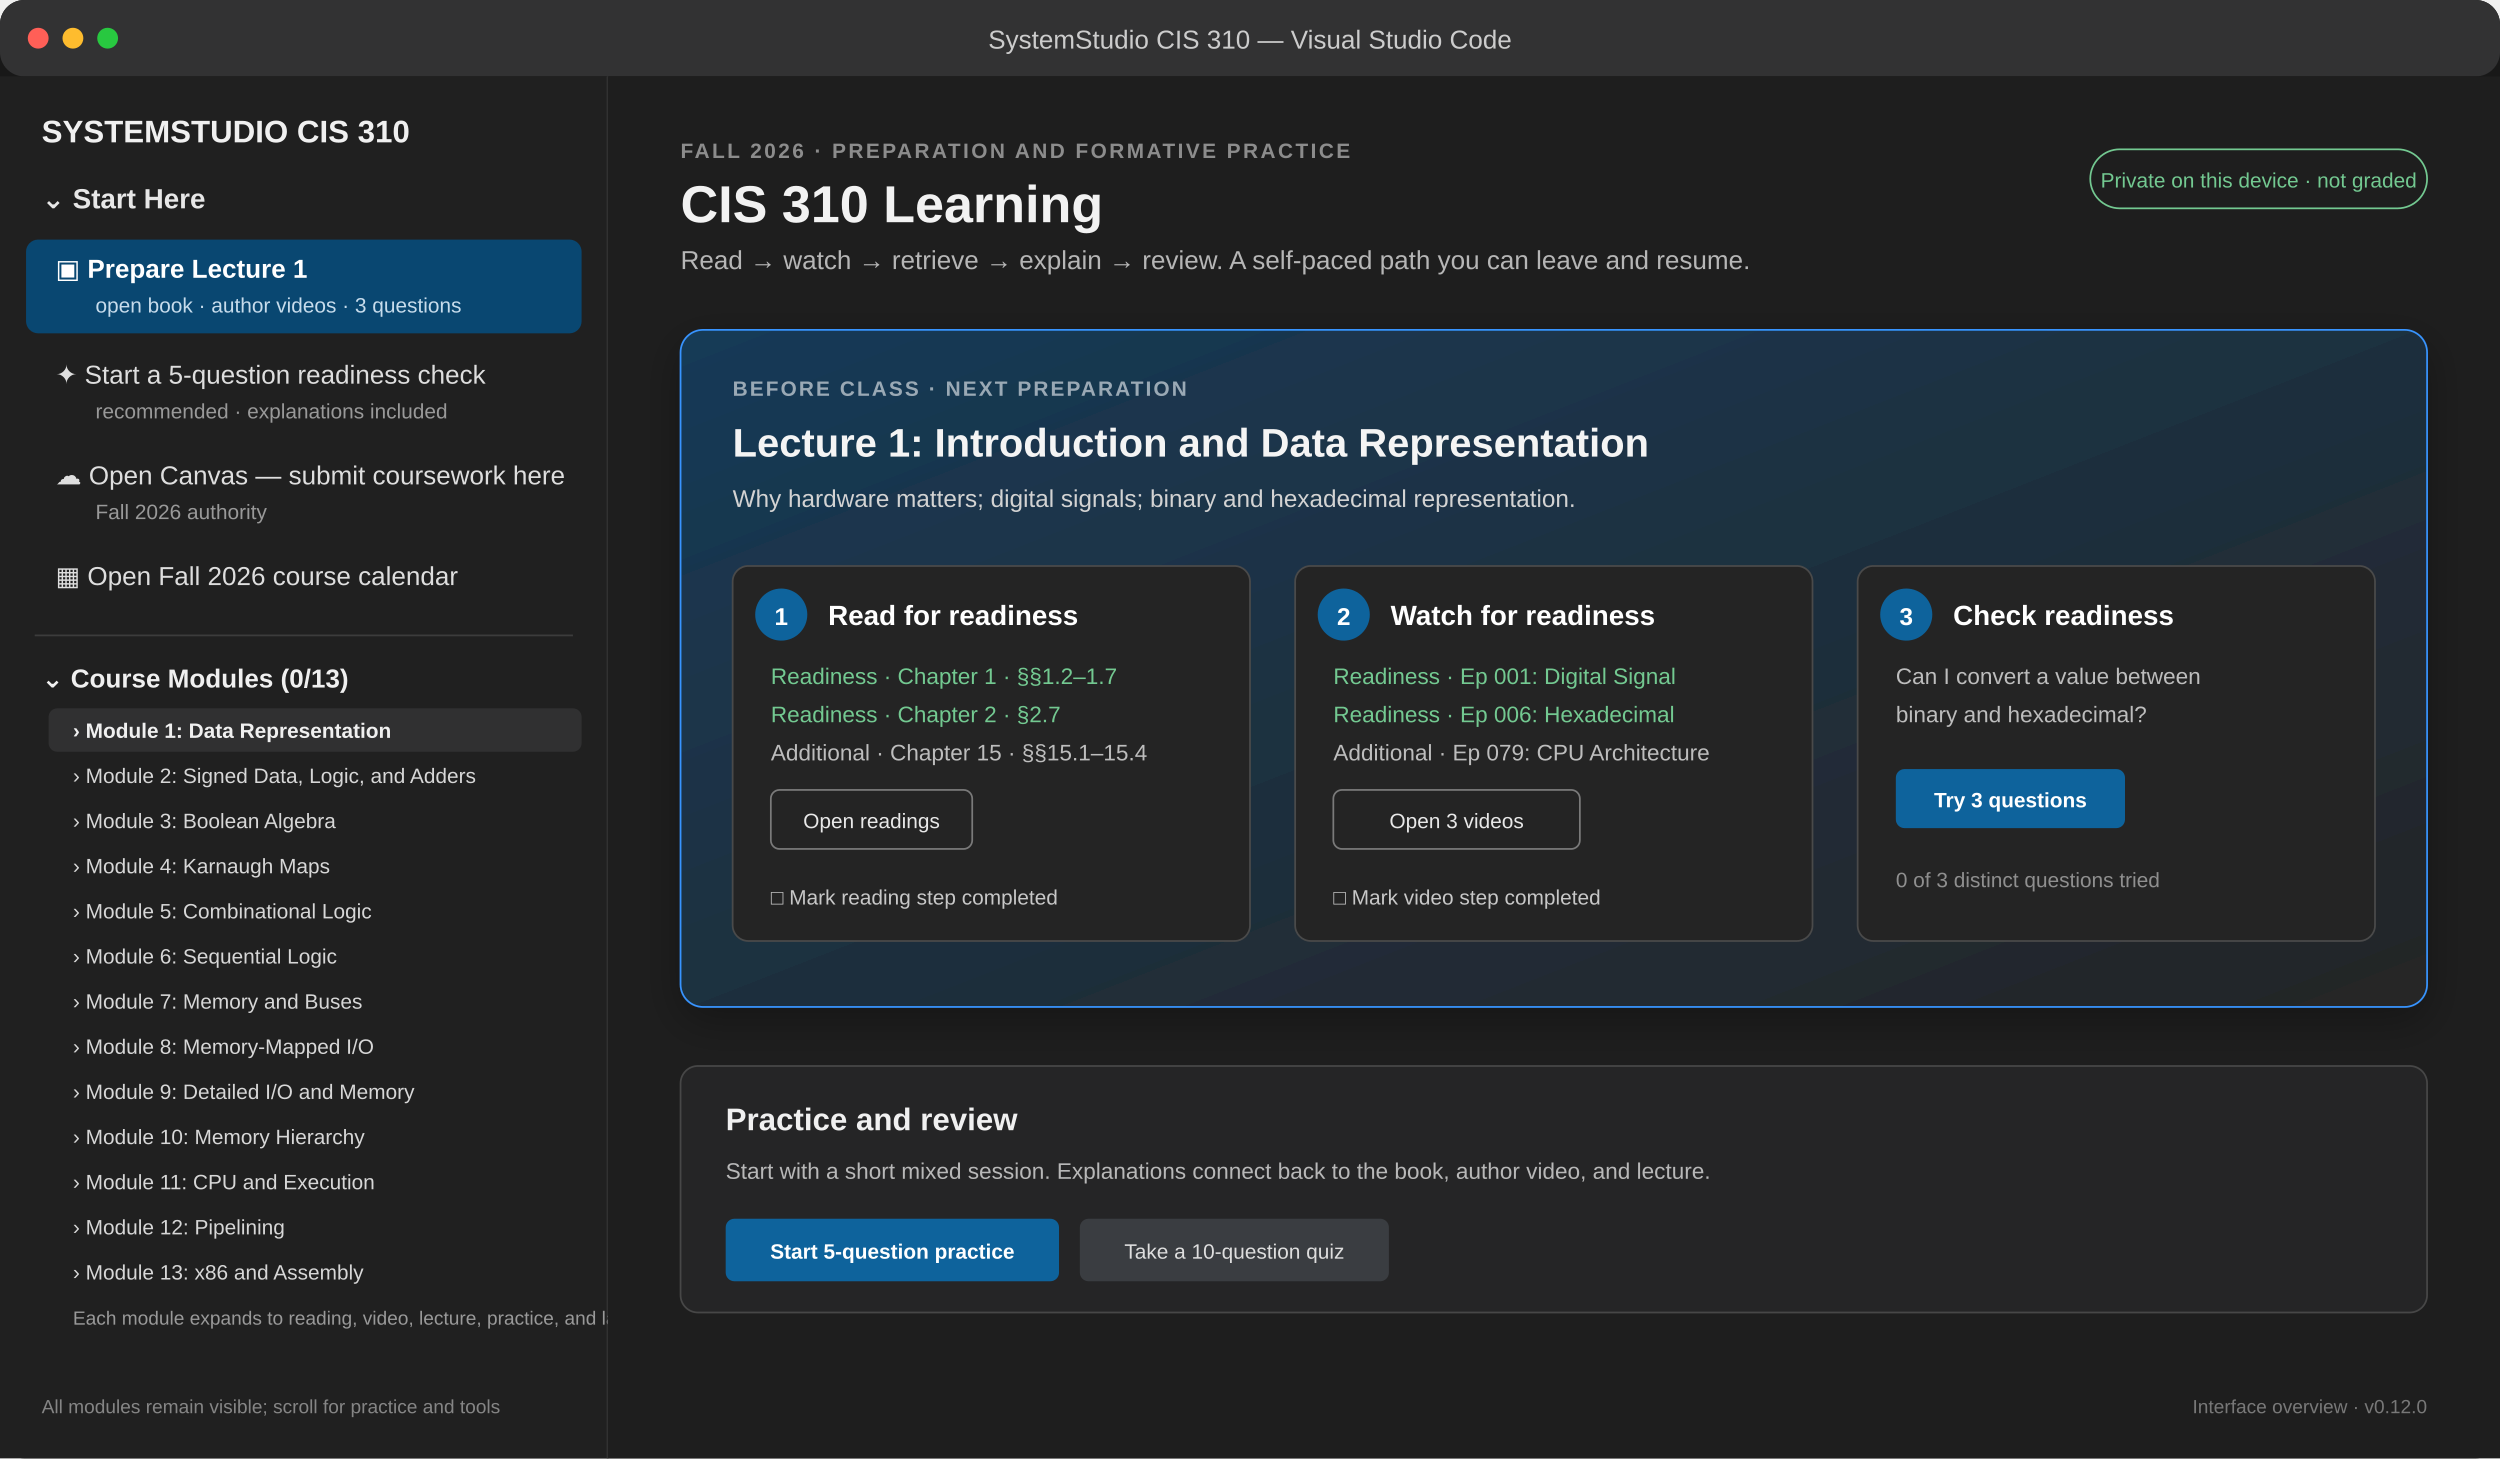
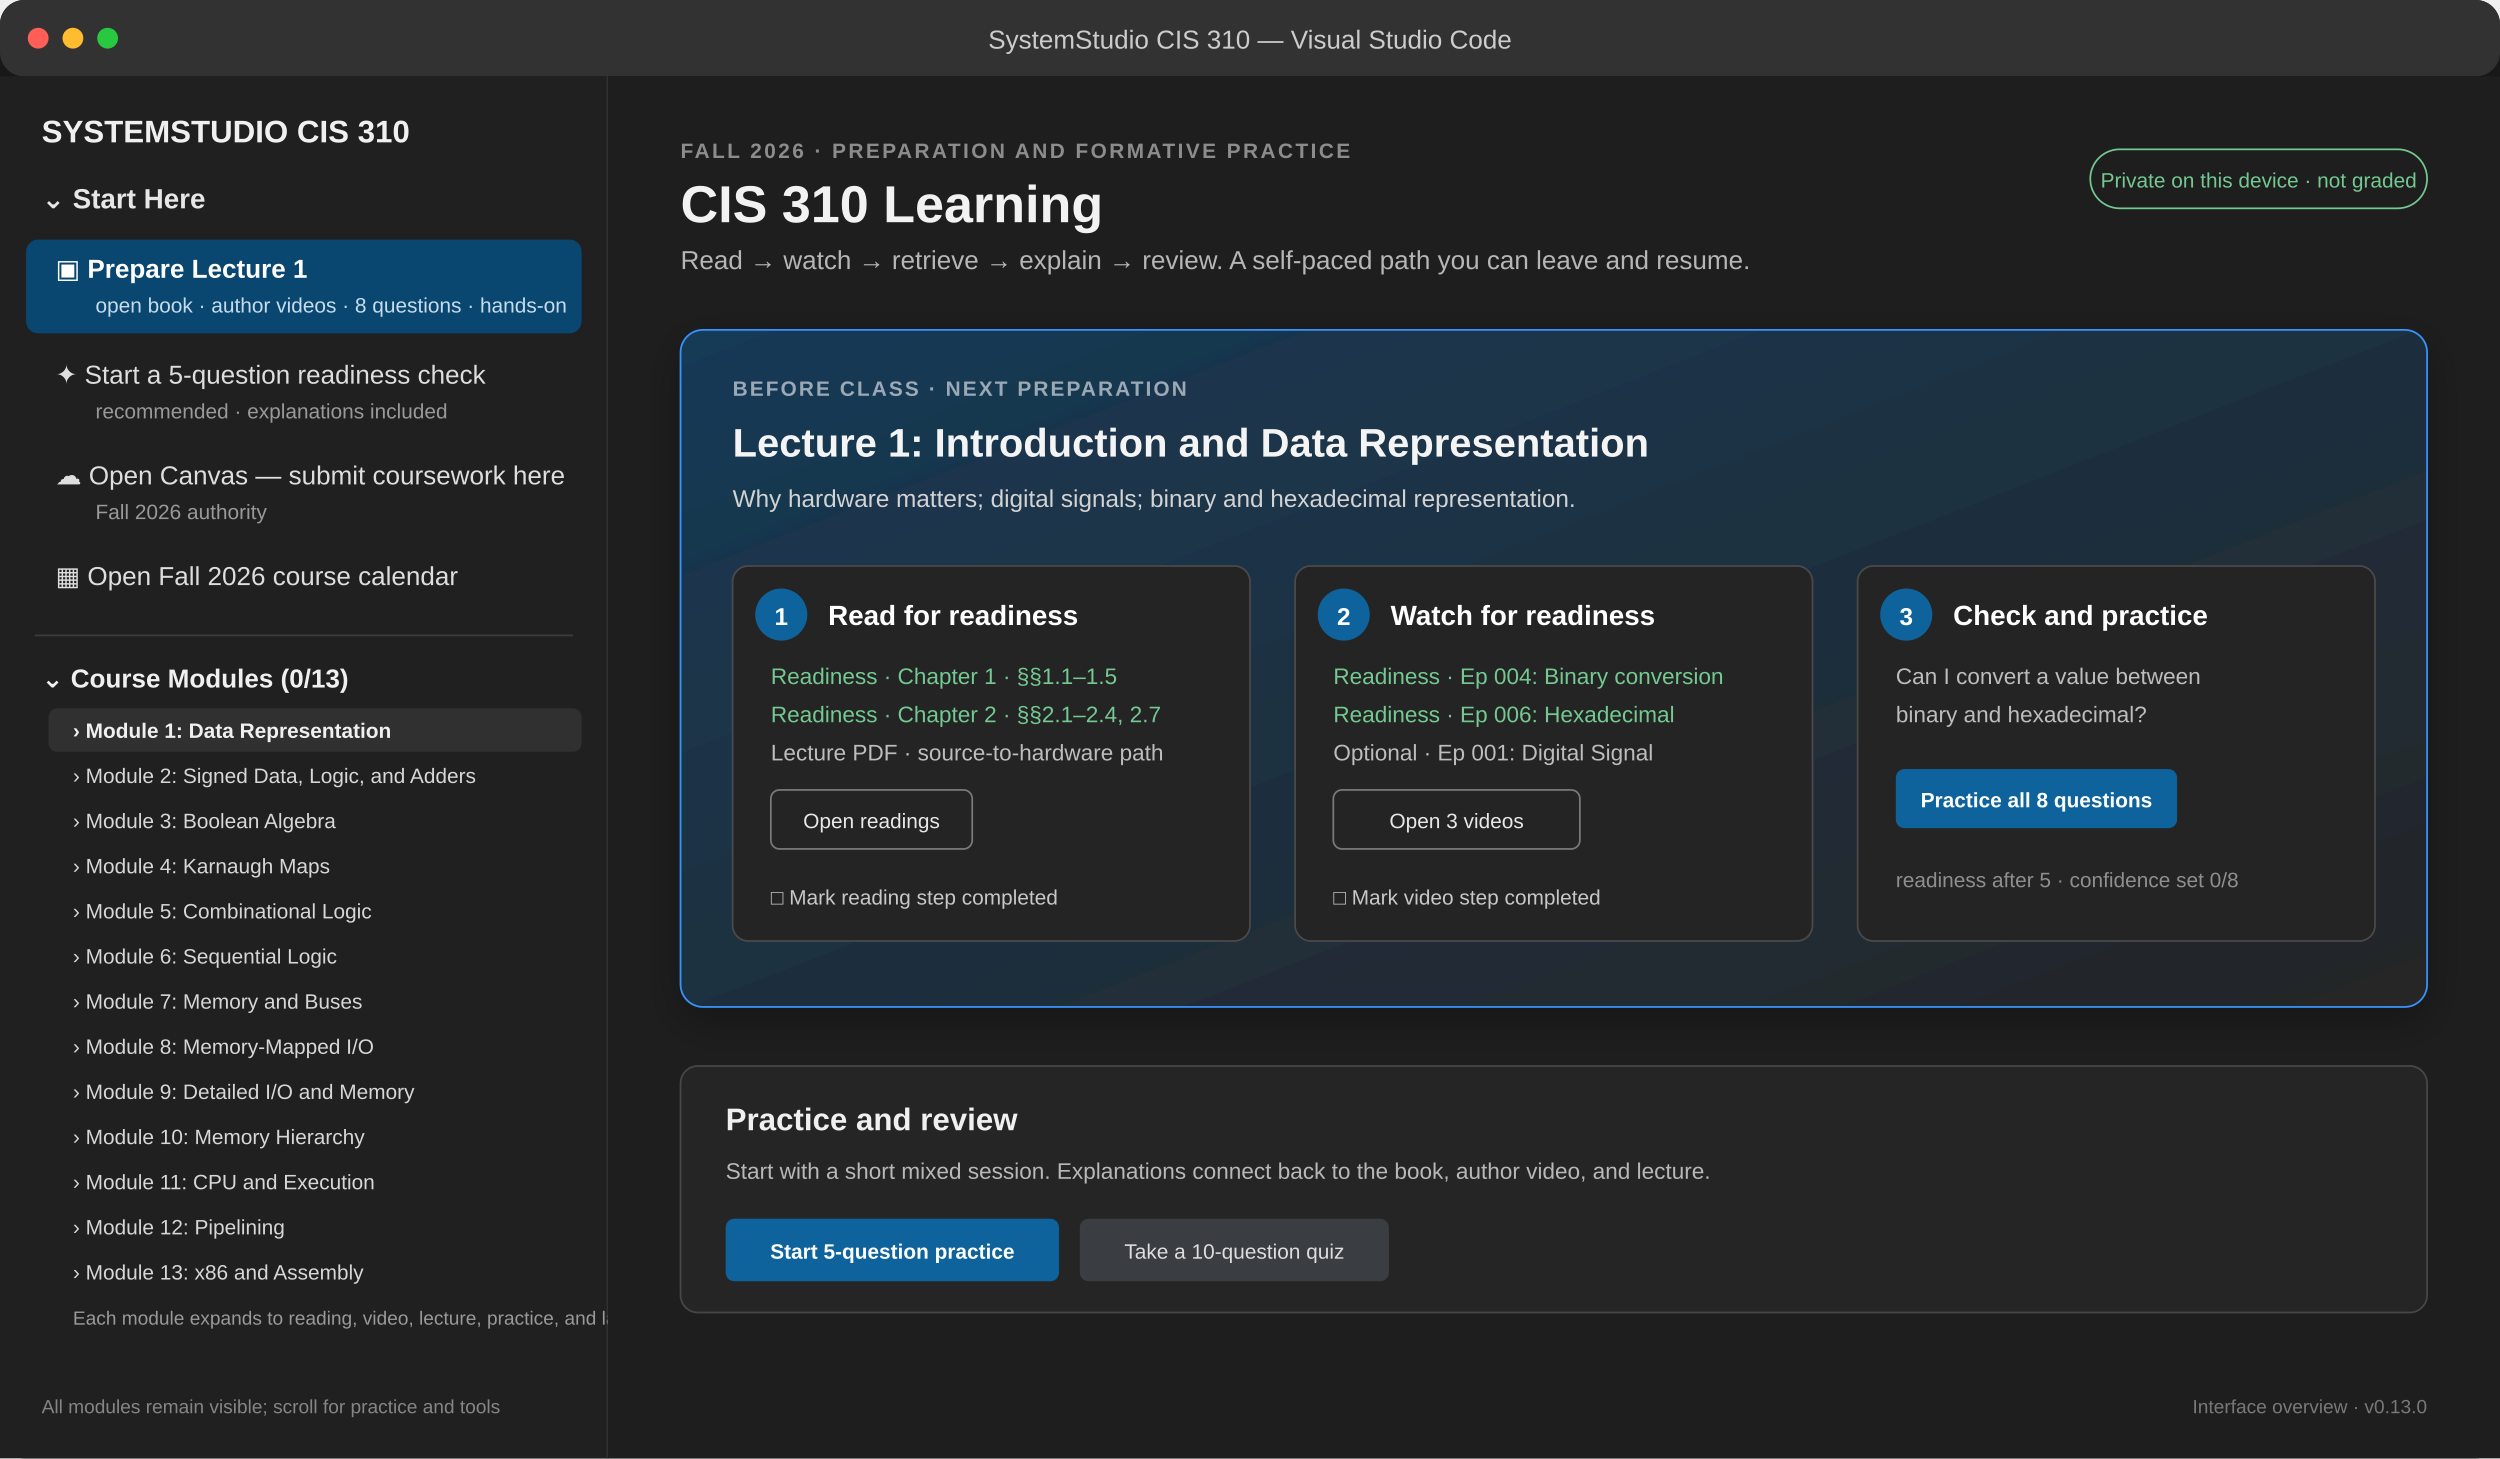
<svg xmlns="http://www.w3.org/2000/svg" width="1440" height="840" viewBox="0 0 1440 840" role="img" aria-labelledby="title description">
  <defs>
    <linearGradient id="hero" x1="0" y1="0" x2="1" y2="1">
      <stop offset="0" stop-color="#173a57" />
      <stop offset="1" stop-color="#252526" />
    </linearGradient>
    <filter id="shadow" x="-20%" y="-20%" width="140%" height="140%">
      <feDropShadow dx="0" dy="8" stdDeviation="12" flood-color="#000" flood-opacity=".28" />
    </filter>
  </defs>
  <rect width="1440" height="840" rx="14" fill="#181818" />
  <rect x="0" y="0" width="1440" height="44" rx="14" fill="#323233" />
  <circle cx="22" cy="22" r="6" fill="#ff5f57" />
  <circle cx="42" cy="22" r="6" fill="#febc2e" />
  <circle cx="62" cy="22" r="6" fill="#28c840" />
  <text x="720" y="28" text-anchor="middle" fill="#cccccc" font-family="Segoe UI, Arial, sans-serif" font-size="15">SystemStudio CIS 310 — Visual Studio Code</text>
  <rect x="0" y="44" width="350" height="796" fill="#202020" />
  <line x1="350" y1="44" x2="350" y2="840" stroke="#3c3c3c" />
  <text x="24" y="82" fill="#f0f0f0" font-family="Segoe UI, Arial, sans-serif" font-size="18" font-weight="600">SYSTEMSTUDIO CIS 310</text>
  <text x="24" y="120" fill="#e7e7e7" font-family="Segoe UI, Arial, sans-serif" font-size="16" font-weight="600">⌄  Start Here</text>
  <rect x="15" y="138" width="320" height="54" rx="7" fill="#094771" />
  <text x="32" y="160" fill="#ffffff" font-family="Segoe UI, Arial, sans-serif" font-size="15" font-weight="600">▣  Prepare Lecture 1</text>
-   <text x="55" y="180" fill="#c7dcec" font-family="Segoe UI, Arial, sans-serif" font-size="12">open book · author videos · 3 questions</text>
+   <text x="55" y="180" fill="#c7dcec" font-family="Segoe UI, Arial, sans-serif" font-size="12">open book · author videos · 8 questions · hands-on</text>
  <text x="32" y="221" fill="#dedede" font-family="Segoe UI, Arial, sans-serif" font-size="15">✦  Start a 5-question readiness check</text>
  <text x="55" y="241" fill="#999999" font-family="Segoe UI, Arial, sans-serif" font-size="12">recommended · explanations included</text>
  <text x="32" y="279" fill="#dedede" font-family="Segoe UI, Arial, sans-serif" font-size="15">☁  Open Canvas — submit coursework here</text>
  <text x="55" y="299" fill="#999999" font-family="Segoe UI, Arial, sans-serif" font-size="12">Fall 2026 authority</text>
  <text x="32" y="337" fill="#dedede" font-family="Segoe UI, Arial, sans-serif" font-size="15">▦  Open Fall 2026 course calendar</text>
  <line x1="20" y1="366" x2="330" y2="366" stroke="#3c3c3c" />
  <text x="24" y="396" fill="#f0f0f0" font-family="Segoe UI, Arial, sans-serif" font-size="15" font-weight="600">⌄  Course Modules (0/13)</text>
  <rect x="28" y="408" width="307" height="25" rx="5" fill="#303031" />
  <text x="42" y="425" fill="#f0f0f0" font-family="Segoe UI, Arial, sans-serif" font-size="12" font-weight="600">›  Module 1: Data Representation</text>
  <text x="42" y="451" fill="#d7d7d7" font-family="Segoe UI, Arial, sans-serif" font-size="12">›  Module 2: Signed Data, Logic, and Adders</text>
  <text x="42" y="477" fill="#d7d7d7" font-family="Segoe UI, Arial, sans-serif" font-size="12">›  Module 3: Boolean Algebra</text>
  <text x="42" y="503" fill="#d7d7d7" font-family="Segoe UI, Arial, sans-serif" font-size="12">›  Module 4: Karnaugh Maps</text>
  <text x="42" y="529" fill="#d7d7d7" font-family="Segoe UI, Arial, sans-serif" font-size="12">›  Module 5: Combinational Logic</text>
  <text x="42" y="555" fill="#d7d7d7" font-family="Segoe UI, Arial, sans-serif" font-size="12">›  Module 6: Sequential Logic</text>
  <text x="42" y="581" fill="#d7d7d7" font-family="Segoe UI, Arial, sans-serif" font-size="12">›  Module 7: Memory and Buses</text>
  <text x="42" y="607" fill="#d7d7d7" font-family="Segoe UI, Arial, sans-serif" font-size="12">›  Module 8: Memory-Mapped I/O</text>
  <text x="42" y="633" fill="#d7d7d7" font-family="Segoe UI, Arial, sans-serif" font-size="12">›  Module 9: Detailed I/O and Memory</text>
  <text x="42" y="659" fill="#d7d7d7" font-family="Segoe UI, Arial, sans-serif" font-size="12">›  Module 10: Memory Hierarchy</text>
  <text x="42" y="685" fill="#d7d7d7" font-family="Segoe UI, Arial, sans-serif" font-size="12">›  Module 11: CPU and Execution</text>
  <text x="42" y="711" fill="#d7d7d7" font-family="Segoe UI, Arial, sans-serif" font-size="12">›  Module 12: Pipelining</text>
  <text x="42" y="737" fill="#d7d7d7" font-family="Segoe UI, Arial, sans-serif" font-size="12">›  Module 13: x86 and Assembly</text>
  <text x="42" y="763" fill="#999999" font-family="Segoe UI, Arial, sans-serif" font-size="11">Each module expands to reading, video, lecture, practice, and lab</text>
  <text x="24" y="814" fill="#858585" font-family="Segoe UI, Arial, sans-serif" font-size="11">All modules remain visible; scroll for practice and tools</text>
  <rect x="350" y="44" width="1090" height="796" fill="#1e1e1e" />
  <text x="392" y="91" fill="#8c8c8c" font-family="Segoe UI, Arial, sans-serif" font-size="12" font-weight="700" letter-spacing="1.4">FALL 2026 · PREPARATION AND FORMATIVE PRACTICE</text>
  <text x="392" y="128" fill="#f2f2f2" font-family="Segoe UI, Arial, sans-serif" font-size="30" font-weight="650">CIS 310 Learning</text>
  <text x="392" y="155" fill="#b6b6b6" font-family="Segoe UI, Arial, sans-serif" font-size="15">Read → watch → retrieve → explain → review. A self-paced path you can leave and resume.</text>
  <rect x="1204" y="86" width="194" height="34" rx="17" fill="none" stroke="#73c991" />
  <text x="1301" y="108" text-anchor="middle" fill="#73c991" font-family="Segoe UI, Arial, sans-serif" font-size="12">Private on this device · not graded</text>
  <rect x="392" y="190" width="1006" height="390" rx="13" fill="url(#hero)" stroke="#3794ff" filter="url(#shadow)" />
  <text x="422" y="228" fill="#9aa9b5" font-family="Segoe UI, Arial, sans-serif" font-size="12" font-weight="700" letter-spacing="1.2">BEFORE CLASS · NEXT PREPARATION</text>
  <text x="422" y="263" fill="#f4f4f4" font-family="Segoe UI, Arial, sans-serif" font-size="23" font-weight="650">Lecture 1: Introduction and Data Representation</text>
  <text x="422" y="292" fill="#d3d3d3" font-family="Segoe UI, Arial, sans-serif" font-size="14">Why hardware matters; digital signals; binary and hexadecimal representation.</text>
  <rect x="422" y="326" width="298" height="216" rx="9" fill="#242424" stroke="#4a4a4a" />
  <circle cx="450" cy="354" r="15" fill="#0e639c" />
  <text x="450" y="360" text-anchor="middle" fill="#fff" font-family="Segoe UI, Arial, sans-serif" font-size="14" font-weight="700">1</text>
  <text x="477" y="360" fill="#ffffff" font-family="Segoe UI, Arial, sans-serif" font-size="16" font-weight="650">Read for readiness</text>
-   <text x="444" y="394" fill="#73c991" font-family="Segoe UI, Arial, sans-serif" font-size="13">Readiness · Chapter 1 · §§1.2–1.7</text>
-   <text x="444" y="416" fill="#73c991" font-family="Segoe UI, Arial, sans-serif" font-size="13">Readiness · Chapter 2 · §2.7</text>
-   <text x="444" y="438" fill="#bdbdbd" font-family="Segoe UI, Arial, sans-serif" font-size="13">Additional · Chapter 15 · §§15.1–15.4</text>
+   <text x="444" y="394" fill="#73c991" font-family="Segoe UI, Arial, sans-serif" font-size="13">Readiness · Chapter 1 · §§1.1–1.5</text>
+   <text x="444" y="416" fill="#73c991" font-family="Segoe UI, Arial, sans-serif" font-size="13">Readiness · Chapter 2 · §§2.1–2.4, 2.7</text>
+   <text x="444" y="438" fill="#bdbdbd" font-family="Segoe UI, Arial, sans-serif" font-size="13">Lecture PDF · source-to-hardware path</text>
  <rect x="444" y="455" width="116" height="34" rx="5" fill="none" stroke="#7a7a7a" />
  <text x="502" y="477" text-anchor="middle" fill="#e8e8e8" font-family="Segoe UI, Arial, sans-serif" font-size="12">Open readings</text>
  <text x="444" y="521" fill="#c8c8c8" font-family="Segoe UI, Arial, sans-serif" font-size="12">□ Mark reading step completed</text>
  <rect x="746" y="326" width="298" height="216" rx="9" fill="#242424" stroke="#4a4a4a" />
  <circle cx="774" cy="354" r="15" fill="#0e639c" />
  <text x="774" y="360" text-anchor="middle" fill="#fff" font-family="Segoe UI, Arial, sans-serif" font-size="14" font-weight="700">2</text>
  <text x="801" y="360" fill="#ffffff" font-family="Segoe UI, Arial, sans-serif" font-size="16" font-weight="650">Watch for readiness</text>
-   <text x="768" y="394" fill="#73c991" font-family="Segoe UI, Arial, sans-serif" font-size="13">Readiness · Ep 001: Digital Signal</text>
+   <text x="768" y="394" fill="#73c991" font-family="Segoe UI, Arial, sans-serif" font-size="13">Readiness · Ep 004: Binary conversion</text>
  <text x="768" y="416" fill="#73c991" font-family="Segoe UI, Arial, sans-serif" font-size="13">Readiness · Ep 006: Hexadecimal</text>
-   <text x="768" y="438" fill="#bdbdbd" font-family="Segoe UI, Arial, sans-serif" font-size="13">Additional · Ep 079: CPU Architecture</text>
+   <text x="768" y="438" fill="#bdbdbd" font-family="Segoe UI, Arial, sans-serif" font-size="13">Optional · Ep 001: Digital Signal</text>
  <rect x="768" y="455" width="142" height="34" rx="5" fill="none" stroke="#7a7a7a" />
  <text x="839" y="477" text-anchor="middle" fill="#e8e8e8" font-family="Segoe UI, Arial, sans-serif" font-size="12">Open 3 videos</text>
  <text x="768" y="521" fill="#c8c8c8" font-family="Segoe UI, Arial, sans-serif" font-size="12">□ Mark video step completed</text>
  <rect x="1070" y="326" width="298" height="216" rx="9" fill="#242424" stroke="#4a4a4a" />
  <circle cx="1098" cy="354" r="15" fill="#0e639c" />
  <text x="1098" y="360" text-anchor="middle" fill="#fff" font-family="Segoe UI, Arial, sans-serif" font-size="14" font-weight="700">3</text>
-   <text x="1125" y="360" fill="#ffffff" font-family="Segoe UI, Arial, sans-serif" font-size="16" font-weight="650">Check readiness</text>
+   <text x="1125" y="360" fill="#ffffff" font-family="Segoe UI, Arial, sans-serif" font-size="16" font-weight="650">Check and practice</text>
  <text x="1092" y="394" fill="#bdbdbd" font-family="Segoe UI, Arial, sans-serif" font-size="13">Can I convert a value between</text>
  <text x="1092" y="416" fill="#bdbdbd" font-family="Segoe UI, Arial, sans-serif" font-size="13">binary and hexadecimal?</text>
-   <rect x="1092" y="443" width="132" height="34" rx="5" fill="#0e639c" />
-   <text x="1158" y="465" text-anchor="middle" fill="#ffffff" font-family="Segoe UI, Arial, sans-serif" font-size="12" font-weight="600">Try 3 questions</text>
-   <text x="1092" y="511" fill="#8f8f8f" font-family="Segoe UI, Arial, sans-serif" font-size="12">0 of 3 distinct questions tried</text>
+   <rect x="1092" y="443" width="162" height="34" rx="5" fill="#0e639c" />
+   <text x="1173" y="465" text-anchor="middle" fill="#ffffff" font-family="Segoe UI, Arial, sans-serif" font-size="12" font-weight="600">Practice all 8 questions</text>
+   <text x="1092" y="511" fill="#8f8f8f" font-family="Segoe UI, Arial, sans-serif" font-size="12">readiness after 5 · confidence set 0/8</text>
  <rect x="392" y="614" width="1006" height="142" rx="10" fill="#252526" stroke="#474747" />
  <text x="418" y="651" fill="#f0f0f0" font-family="Segoe UI, Arial, sans-serif" font-size="18" font-weight="650">Practice and review</text>
  <text x="418" y="679" fill="#b8b8b8" font-family="Segoe UI, Arial, sans-serif" font-size="13">Start with a short mixed session. Explanations connect back to the book, author video, and lecture.</text>
  <rect x="418" y="702" width="192" height="36" rx="5" fill="#0e639c" />
  <text x="514" y="725" text-anchor="middle" fill="#fff" font-family="Segoe UI, Arial, sans-serif" font-size="12" font-weight="600">Start 5-question practice</text>
  <rect x="622" y="702" width="178" height="36" rx="5" fill="#3a3d41" />
  <text x="711" y="725" text-anchor="middle" fill="#dedede" font-family="Segoe UI, Arial, sans-serif" font-size="12">Take a 10-question quiz</text>
-   <text x="1398" y="814" text-anchor="end" fill="#787878" font-family="Segoe UI, Arial, sans-serif" font-size="11">Interface overview · v0.12.0</text>
+   <text x="1398" y="814" text-anchor="end" fill="#787878" font-family="Segoe UI, Arial, sans-serif" font-size="11">Interface overview · v0.13.0</text>
</svg>
